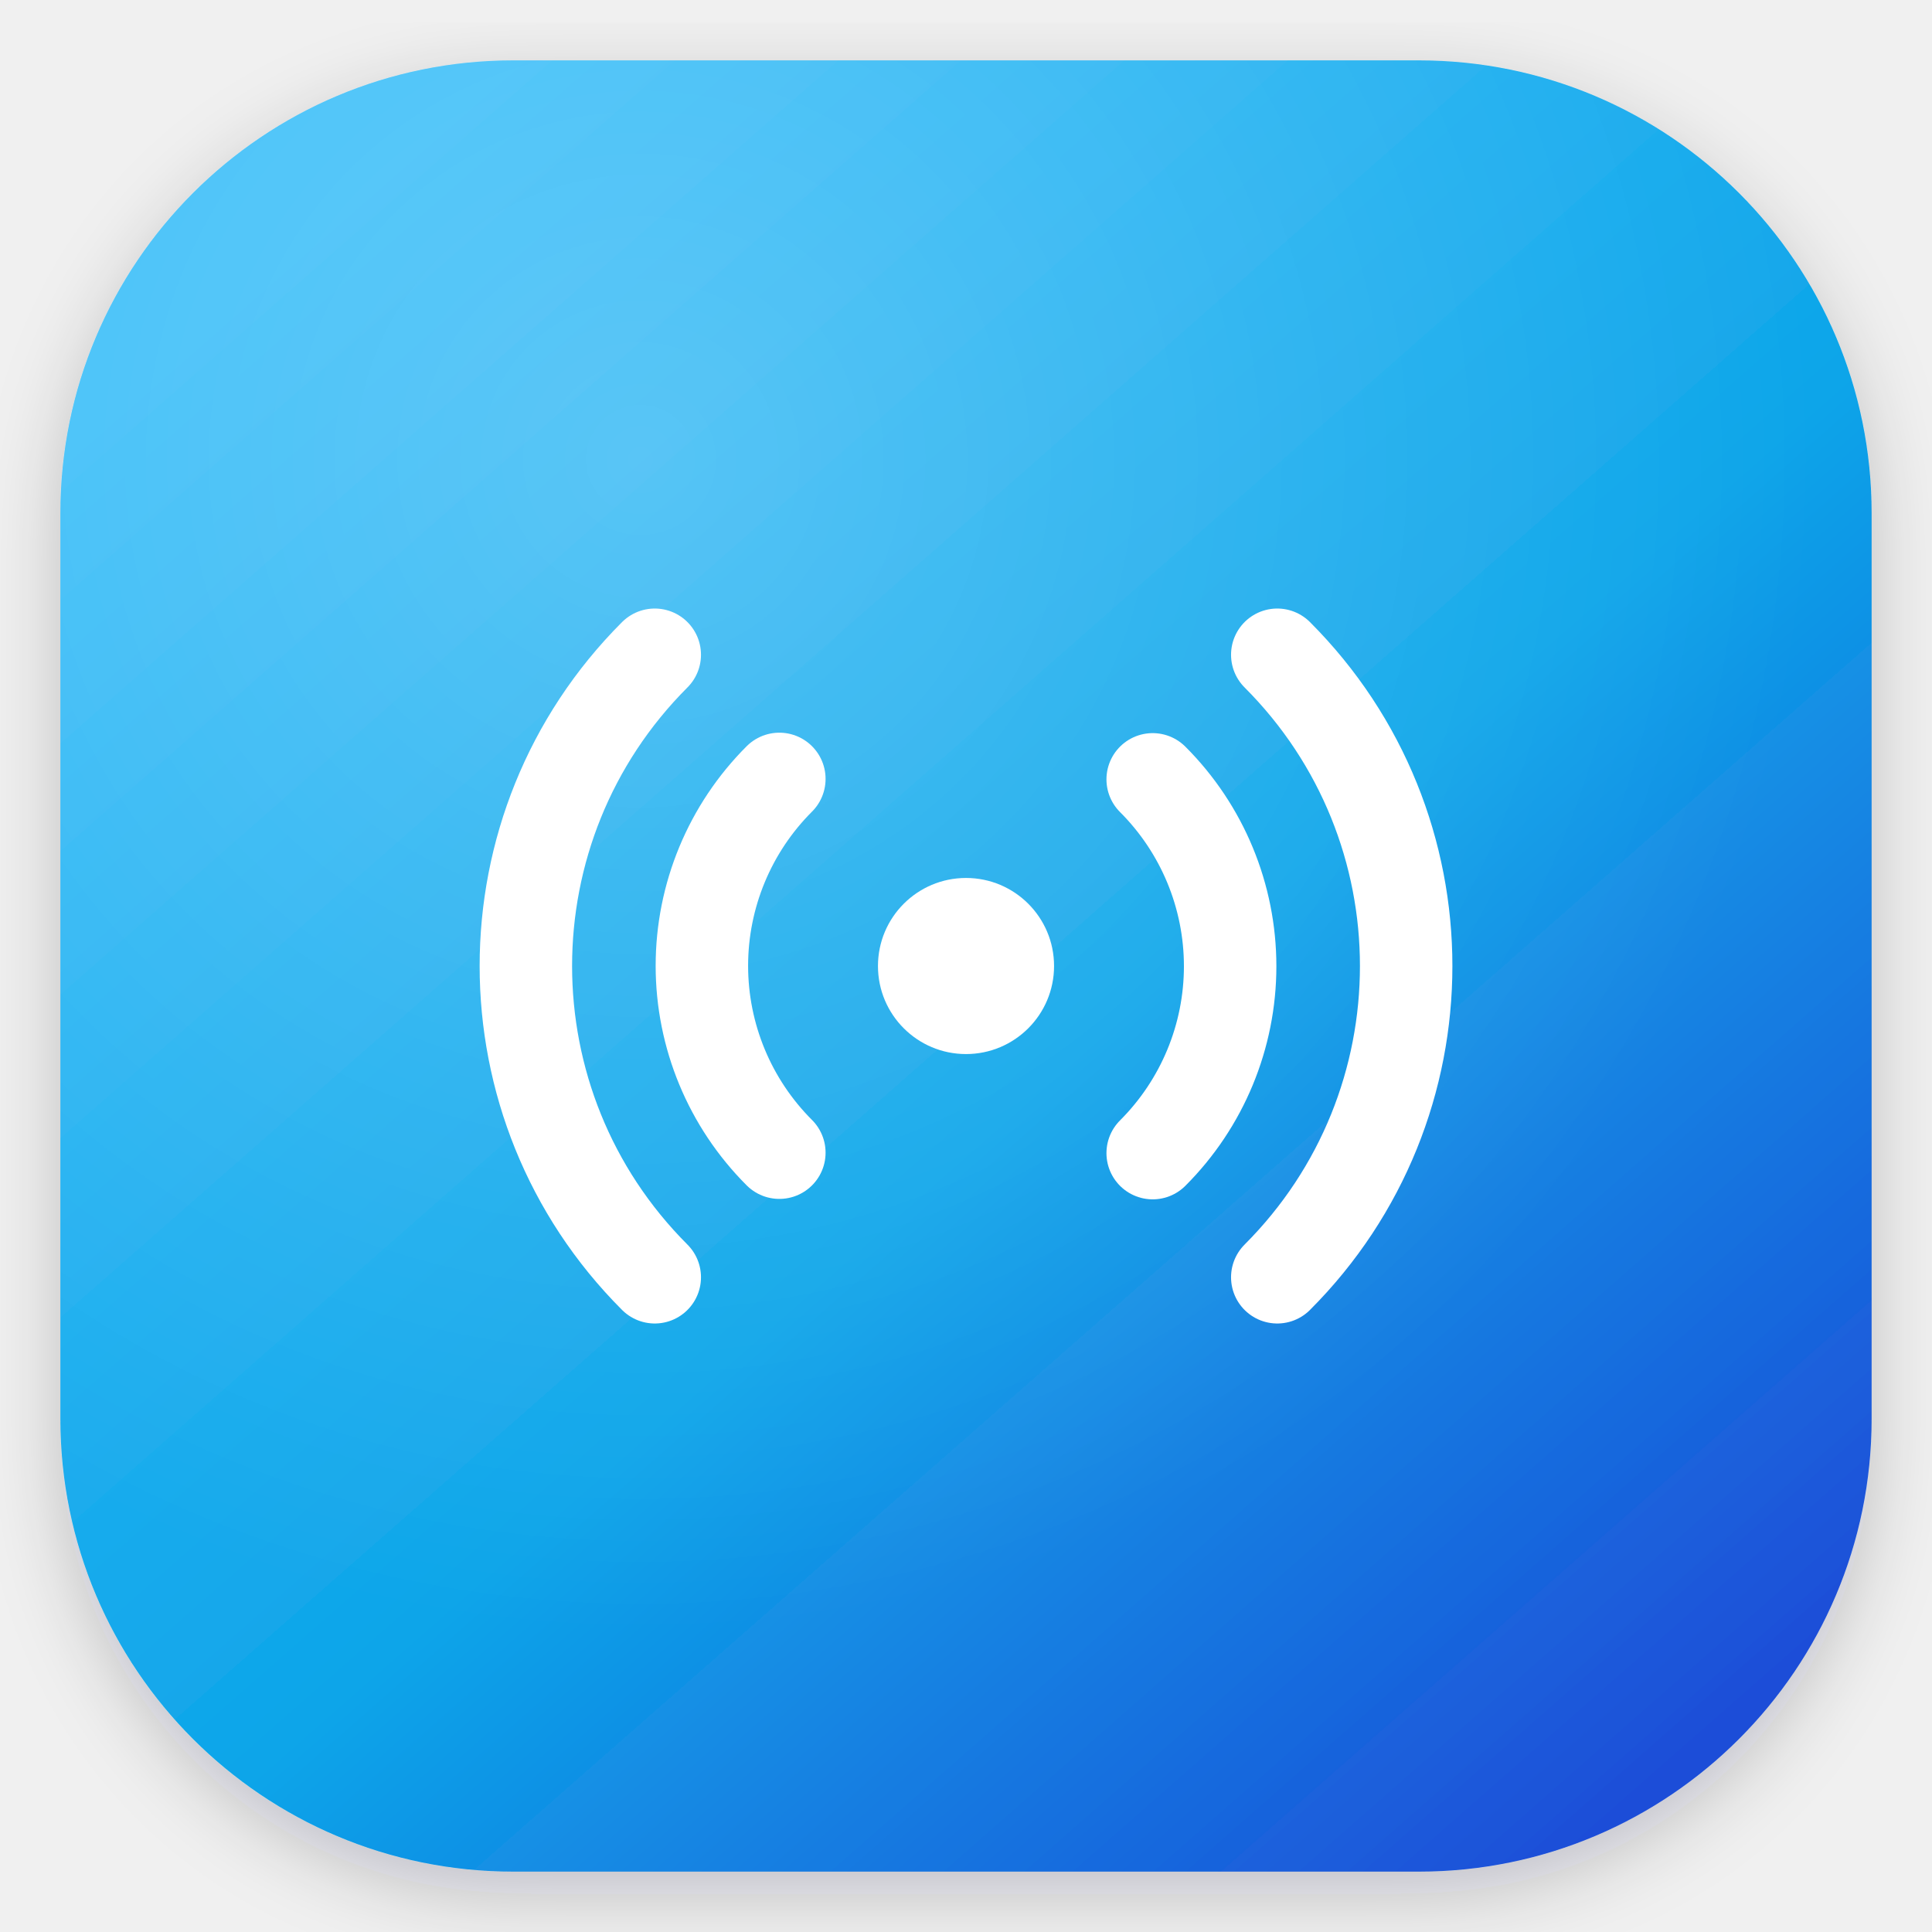
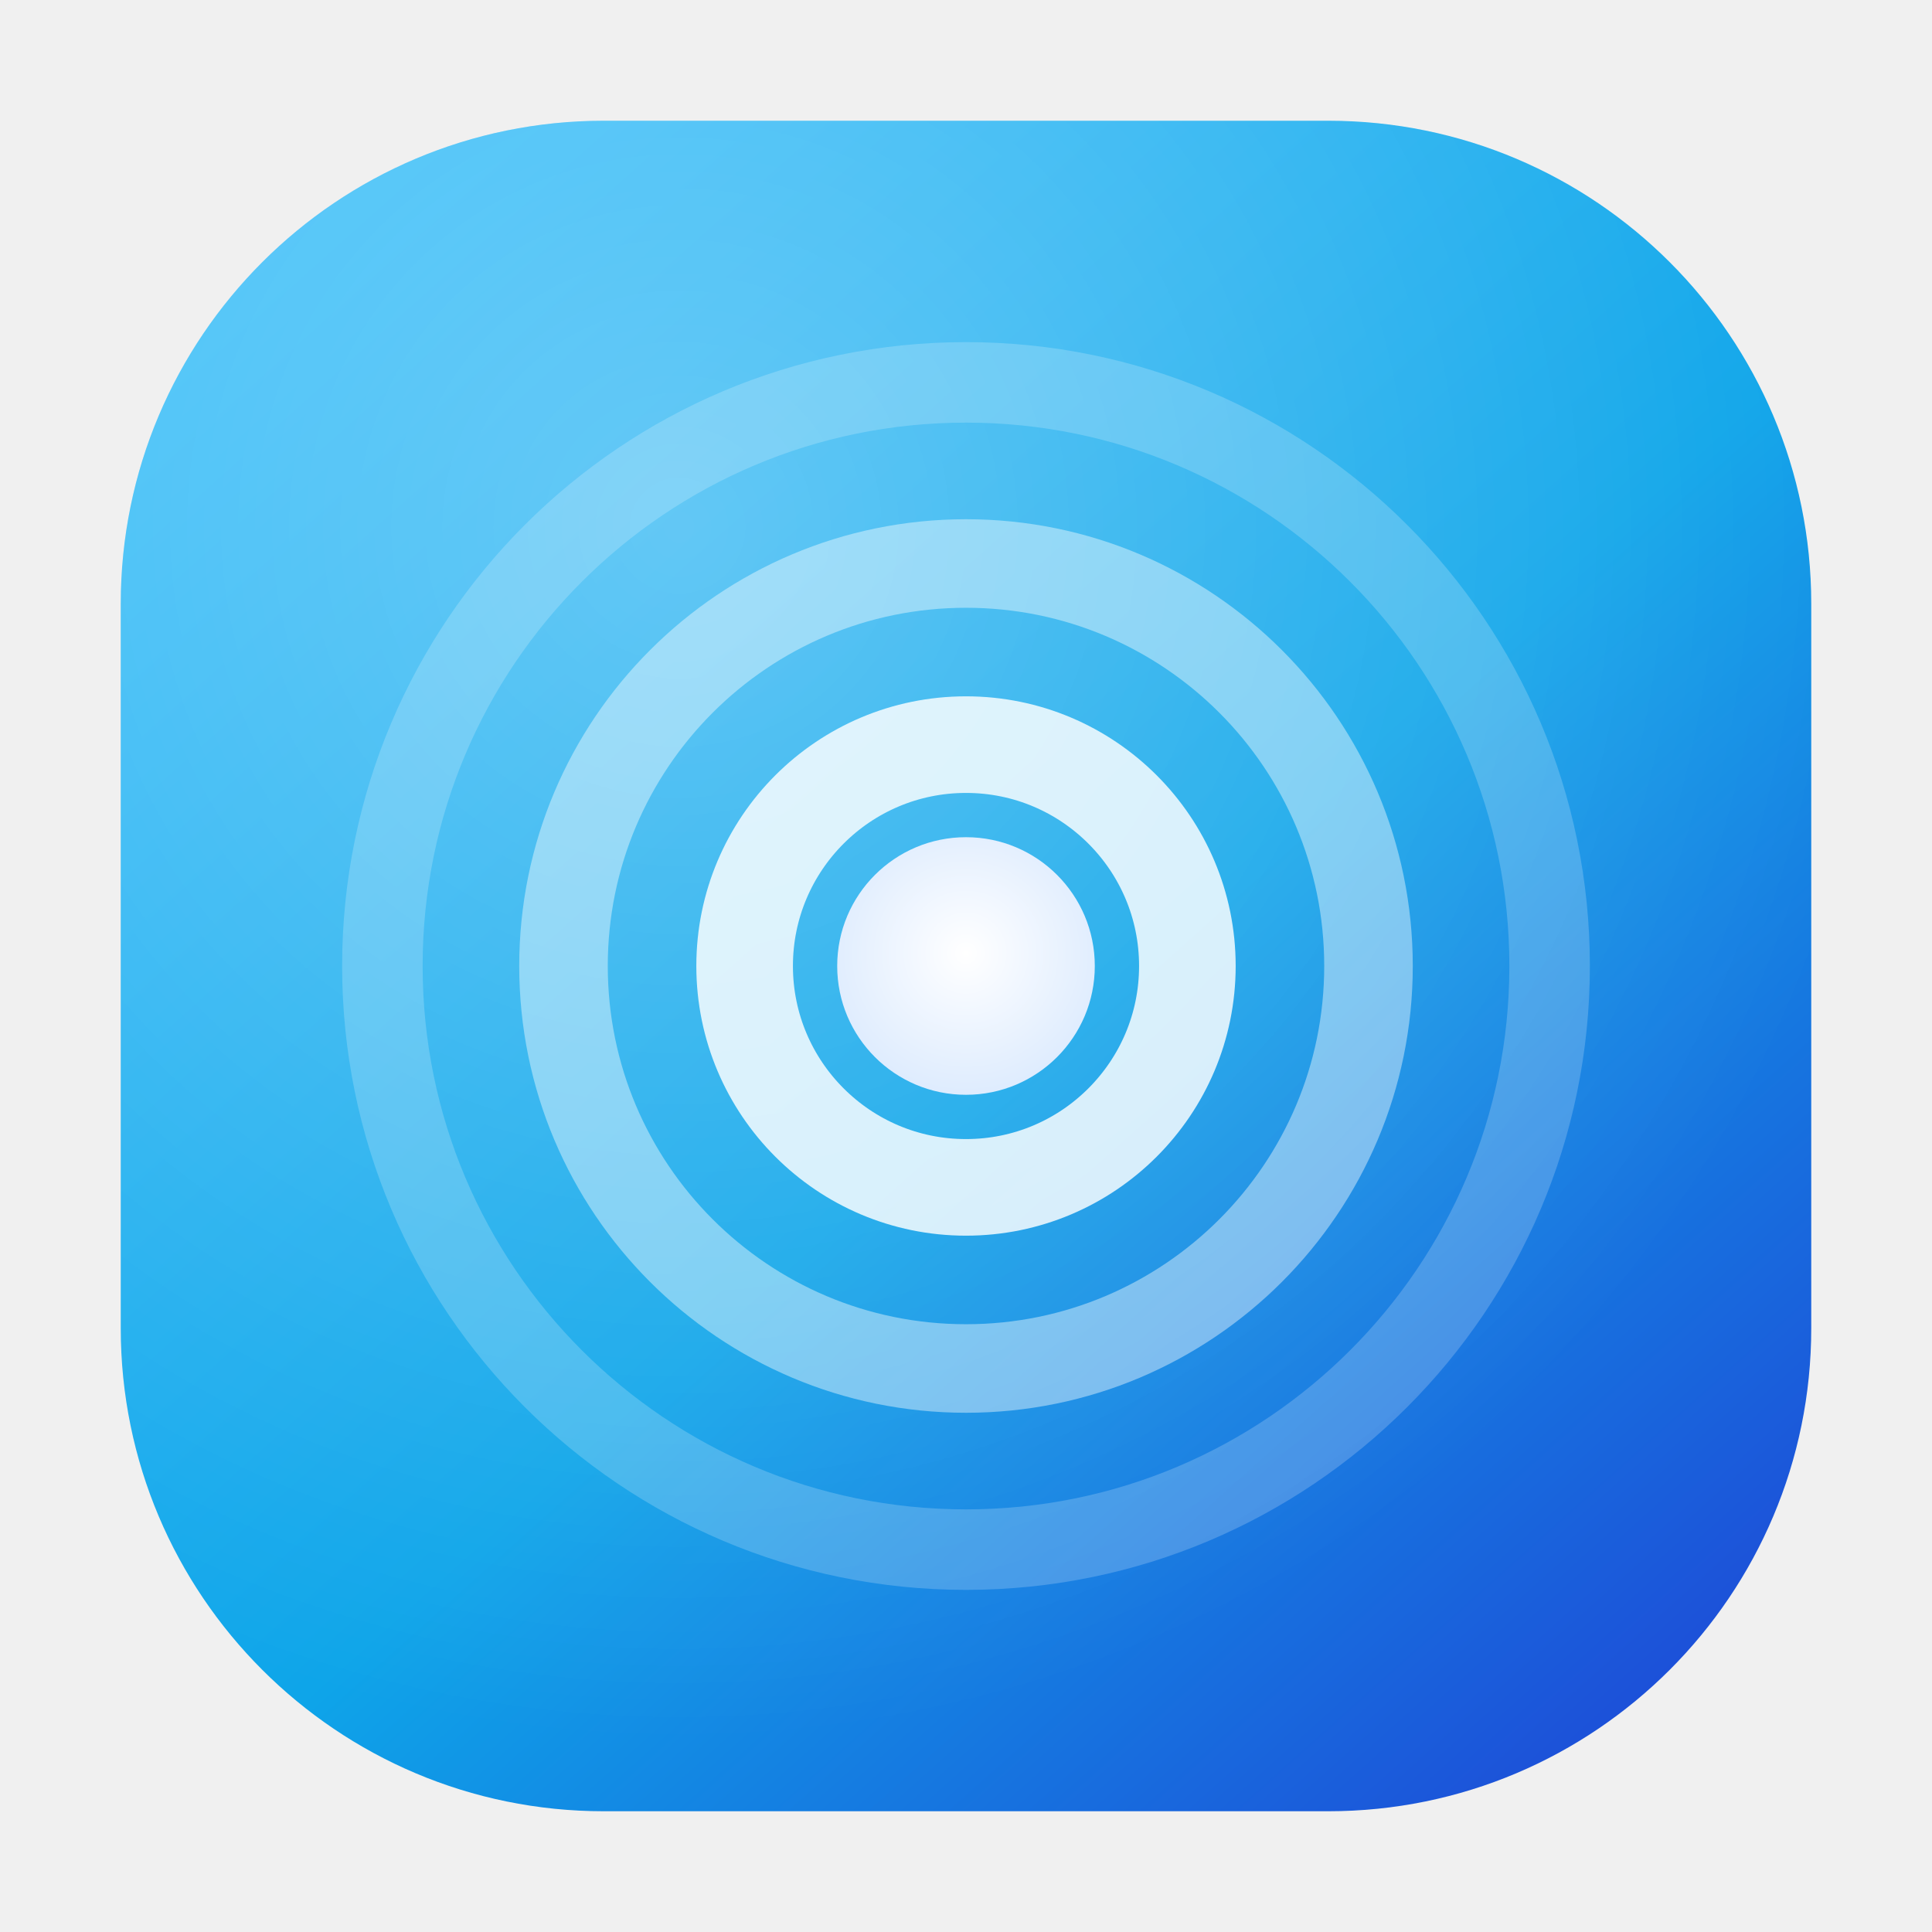
- <svg xmlns="http://www.w3.org/2000/svg" width="512" height="512" viewBox="0 0 512 512" fill="none">
+ <svg xmlns="http://www.w3.org/2000/svg" width="512" height="512" viewBox="0 0 48 48" fill="none">
  <defs>
-     <linearGradient id="bg" x1="80" y1="60" x2="440" y2="470" gradientUnits="userSpaceOnUse">
-       <stop offset="0%" stop-color="#38BDF8" />
-       <stop offset="55%" stop-color="#0EA5E9" />
-       <stop offset="100%" stop-color="#1D4ED8" />
+     <linearGradient id="bg" x1="7" y1="5" x2="41" y2="43" gradientUnits="userSpaceOnUse">
+       <stop offset="0" stop-color="#38BDF8" />
+       <stop offset="0.55" stop-color="#0EA5E9" />
+       <stop offset="1" stop-color="#1D4ED8" />
    </linearGradient>
-     <radialGradient id="hi" cx="32%" cy="22%" r="65%">
-       <stop offset="0%" stop-color="#FFFFFF" stop-opacity="0.22" />
-       <stop offset="100%" stop-color="#FFFFFF" stop-opacity="0" />
+     <radialGradient id="hi" cx="33%" cy="24%" r="72%">
+       <stop offset="0" stop-color="#FFFFFF" stop-opacity="0.28" />
+       <stop offset="1" stop-color="#FFFFFF" stop-opacity="0" />
    </radialGradient>
-     <filter id="sh" x="-20%" y="-20%" width="140%" height="140%">
-       <feDropShadow dx="0" dy="6" stdDeviation="10" flood-color="#0B1220" flood-opacity="0.20" />
-     </filter>
+     <radialGradient id="core" cx="50%" cy="45%" r="60%">
+       <stop offset="0" stop-color="#FFFFFF" />
+       <stop offset="1" stop-color="#DBEAFE" />
+     </radialGradient>
  </defs>
-   <rect x="16" y="16" width="480" height="480" rx="120" fill="url(#bg)" filter="url(#sh)" />
-   <rect x="16" y="16" width="480" height="480" rx="120" fill="url(#hi)" />
-   <g transform="translate(116 116) scale(11.667)" fill="none" stroke="#FFFFFF" stroke-width="2.1" stroke-linecap="round" stroke-linejoin="round">
-     <circle cx="12" cy="12" r="2" fill="#FFFFFF" stroke="none" />
-     <path d="M7.76 16.24a6 6 0 0 1 0 -8.49" />
-     <path d="M16.24 7.76a6 6 0 0 1 0 8.49" />
-     <path d="M4.93 19.07a10 10 0 0 1 0 -14.14" />
-     <path d="M19.07 4.93a10 10 0 0 1 0 14.14" />
+   <rect x="3" y="3" width="42" height="42" rx="12" fill="url(#bg)" />
+   <rect x="3" y="3" width="42" height="42" rx="12" fill="url(#hi)" />
+   <g fill="none" stroke="#FFFFFF" stroke-linecap="round">
+     <circle cx="24" cy="24" r="14.5" stroke-opacity="0.20" stroke-width="2" />
+     <circle cx="24" cy="24" r="10" stroke-opacity="0.42" stroke-width="2.2" />
+     <circle cx="24" cy="24" r="5.5" stroke-opacity="0.82" stroke-width="2.4" />
  </g>
+   <circle cx="24" cy="24" r="3.2" fill="url(#core)" />
</svg>
